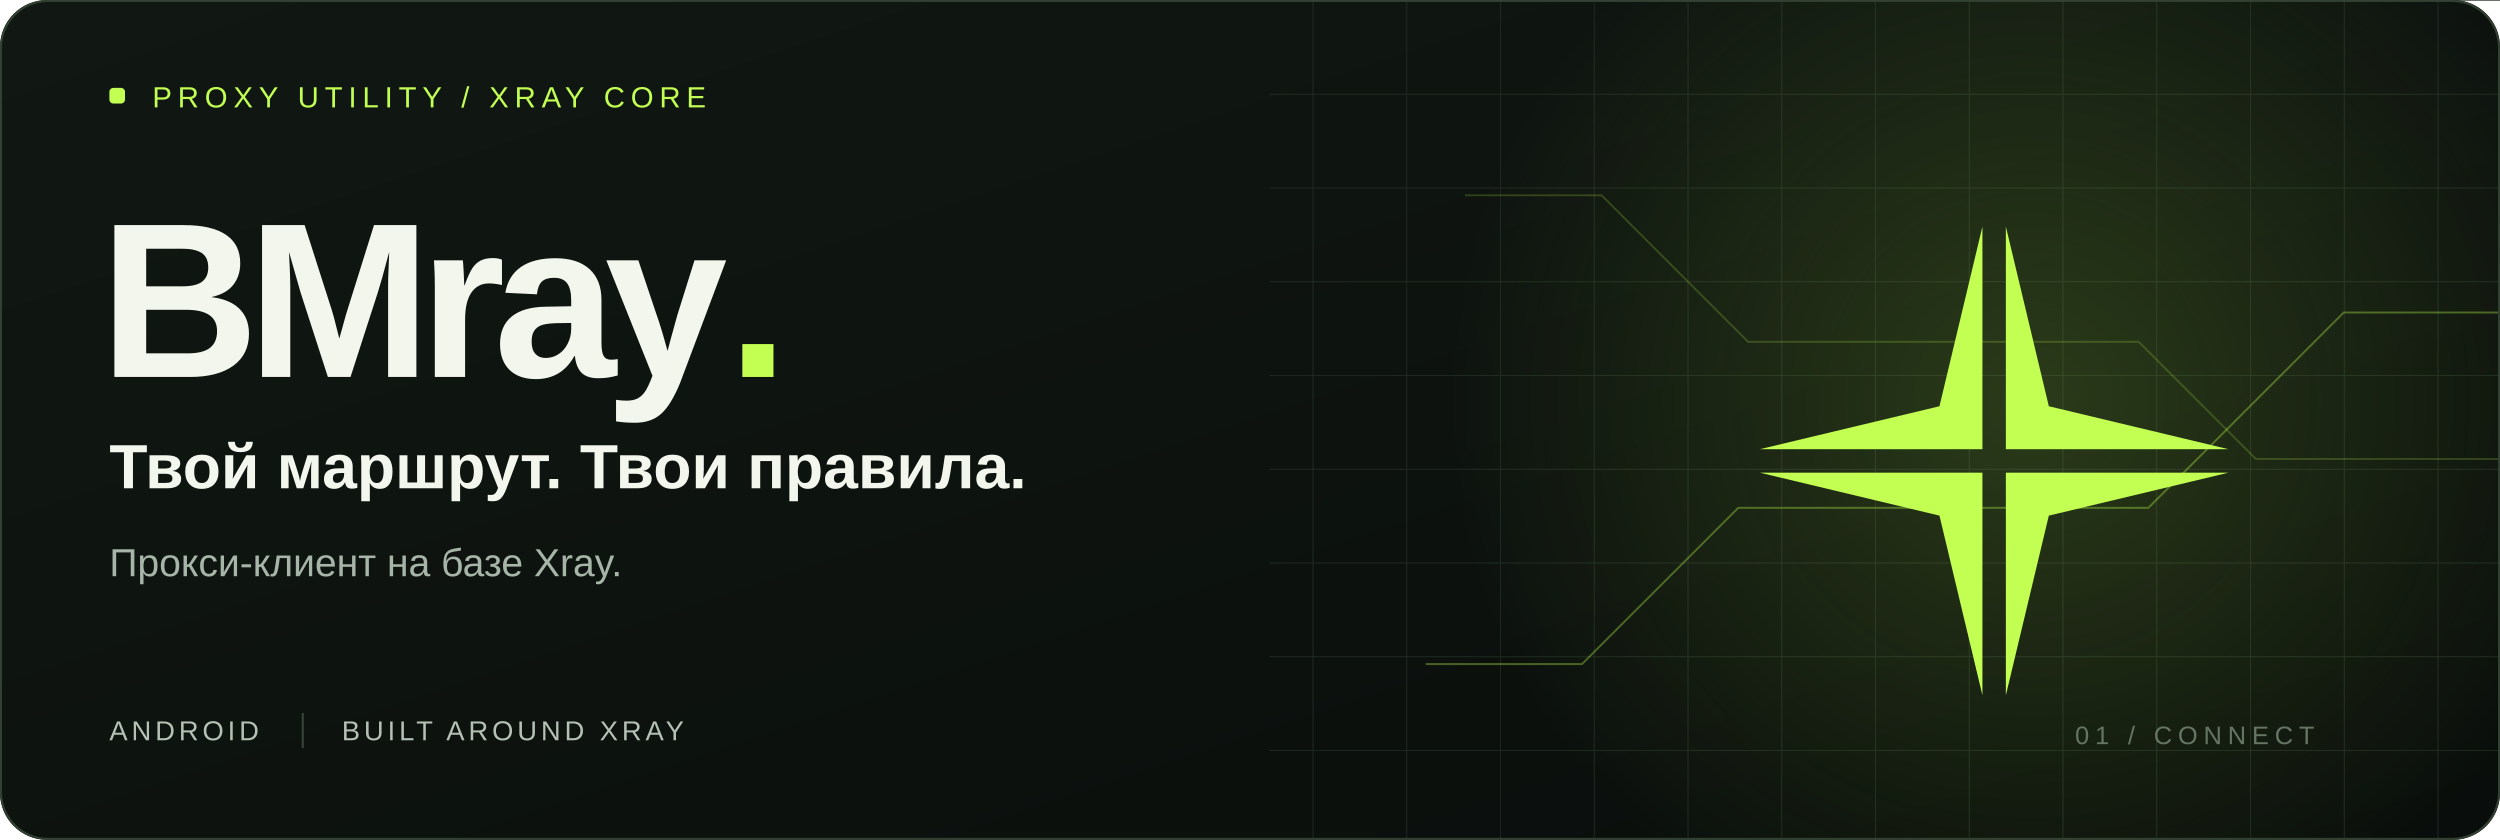
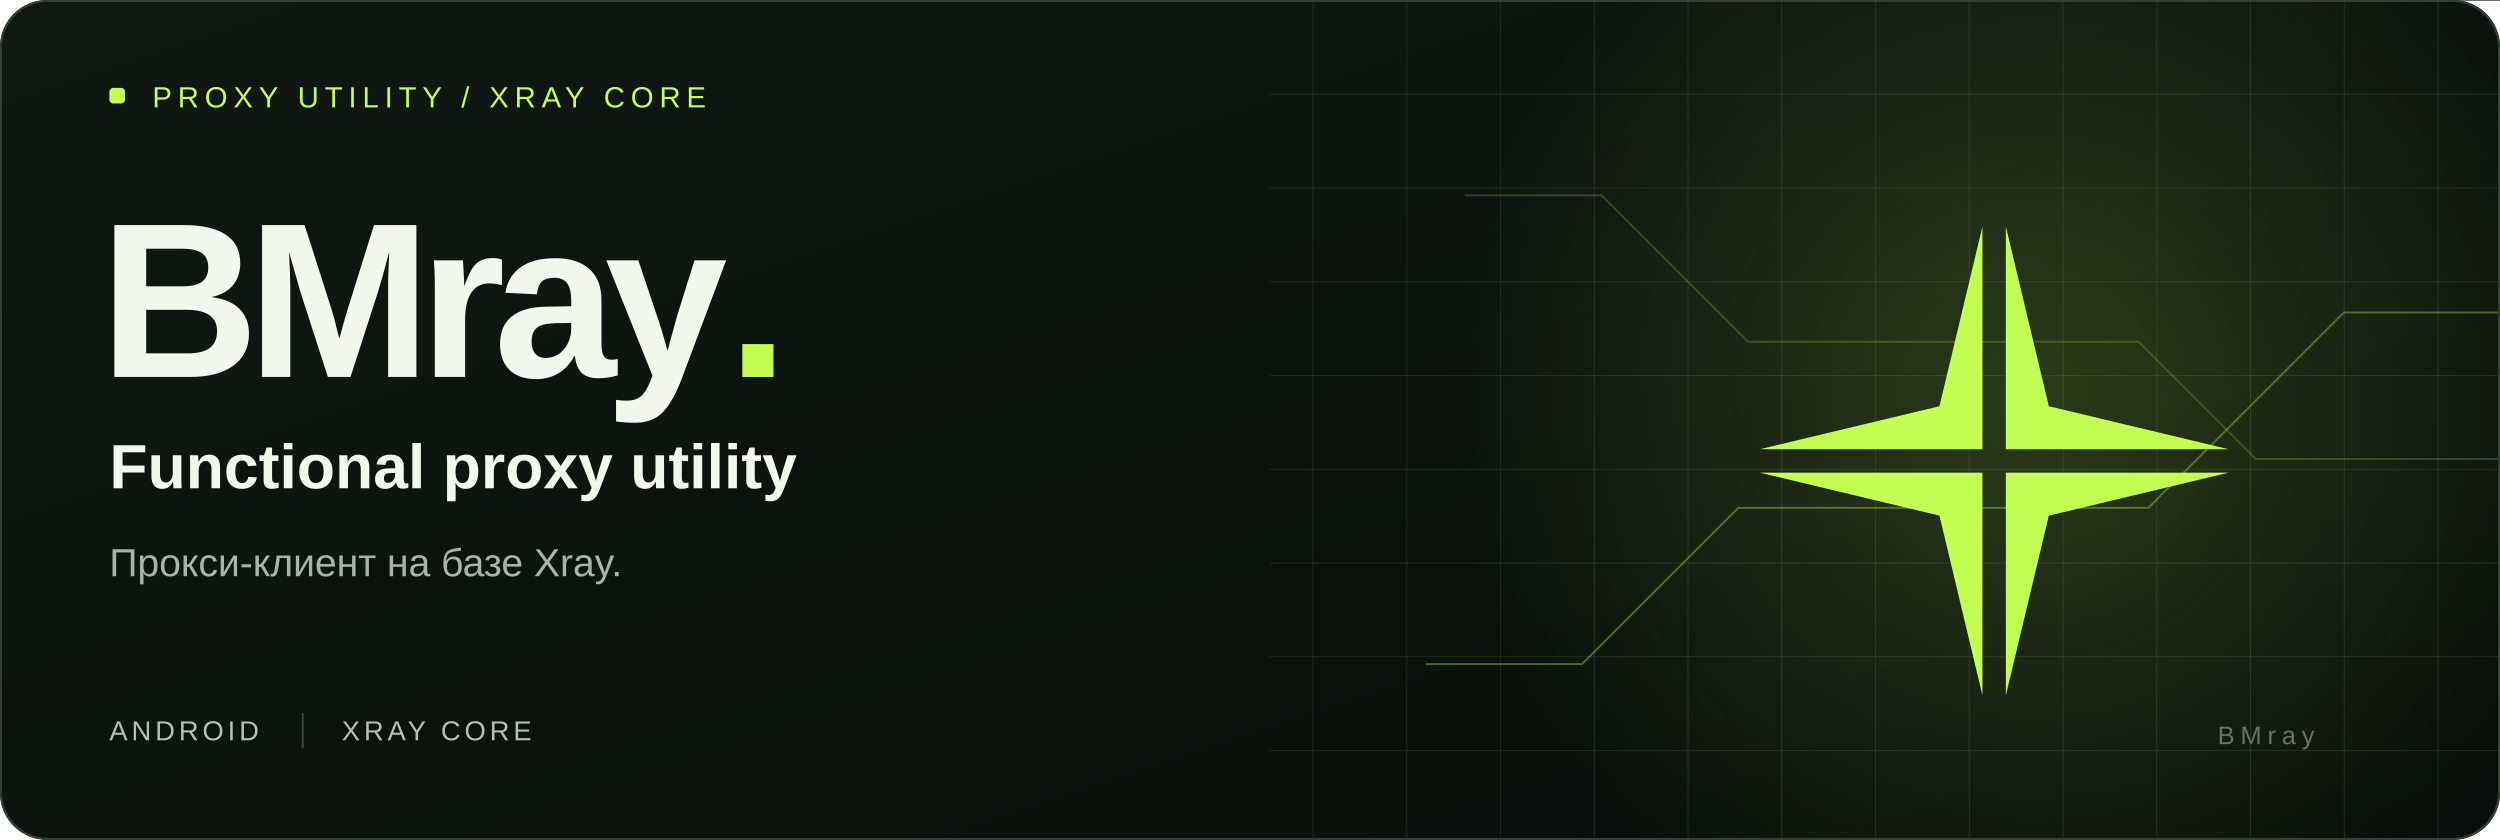
- <svg xmlns="http://www.w3.org/2000/svg" width="1280" height="430" viewBox="0 0 1280 430" role="img" aria-label="BMray — Твой маршрут. Твои правила.">
+ <svg xmlns="http://www.w3.org/2000/svg" width="1280" height="430" viewBox="0 0 1280 430" role="img" aria-label="BMray — Functional proxy utility">
  <defs>
    <linearGradient id="bg" x2="1" y2="1">
      <stop stop-color="#111813" />
      <stop offset="1" stop-color="#090d0b" />
    </linearGradient>
    <pattern id="grid" width="48" height="48" patternUnits="userSpaceOnUse">
      <path d="M48 0H0V48" fill="none" stroke="#243126" stroke-width=".7" />
    </pattern>
    <radialGradient id="glow">
      <stop stop-color="#b8f94c" stop-opacity=".18" />
      <stop offset="1" stop-color="#b8f94c" stop-opacity="0" />
    </radialGradient>
  </defs>
  <rect width="1280" height="430" rx="24" fill="url(#bg)" />
  <rect x="650" width="630" height="430" fill="url(#grid)" />
  <circle cx="1040" cy="205" r="300" fill="url(#glow)" />
  <path d="M730 340h80l80-80h210l100-100h80" stroke="#b8f94c" stroke-opacity=".35" fill="none" />
  <path d="M750 100h70l75 75h200l60 60h125" stroke="#b8f94c" stroke-opacity=".2" fill="none" />
  <g font-family="Arial,Helvetica,sans-serif">
    <rect x="56" y="45" width="8" height="8" rx="2" fill="#c3ff52" />
    <text x="78" y="55" fill="#c3ff52" font-size="15" letter-spacing="3">PROXY UTILITY / XRAY CORE</text>
    <text x="51" y="193" fill="#f2f6ed" font-size="113" font-weight="700" letter-spacing="-6">BMray<tspan fill="#c3ff52">.</tspan>
    </text>
-     <text x="56" y="250" fill="#f2f6ed" font-size="32" font-weight="600">Твой маршрут. Твои правила.</text>
+     <text x="56" y="250" fill="#f2f6ed" font-size="32" font-weight="600">Functional proxy utility</text>
    <text x="56" y="295" fill="#a7b4a8" font-size="20">Прокси-клиент на базе Xray.</text>
    <text x="56" y="379" fill="#b4c1b4" font-size="14" letter-spacing="2">ANDROID</text>
    <path d="M155 365v18" stroke="#39463b" />
-     <text x="175" y="379" fill="#b4c1b4" font-size="14" letter-spacing="2">BUILT AROUND XRAY</text>
-     <text x="1185" y="381" fill="#657563" font-size="13" text-anchor="end" letter-spacing="3">01 / CONNECT</text>
+     <text x="175" y="379" fill="#b4c1b4" font-size="14" letter-spacing="2">XRAY CORE</text>
+     <text x="1185" y="381" fill="#657563" font-size="13" text-anchor="end" letter-spacing="3">BMray</text>
  </g>
  <g transform="translate(805 20) scale(4)" fill="#c3ff52">
    <path d="M52.5 24 47 47 24 52.5H52.5Z M55.5 24 61 47 84 52.5H55.5Z M24 55.5 47 61 52.5 84V55.5Z M55.5 55.5H84L61 61 55.5 84Z" />
  </g>
  <rect x=".5" y=".5" width="1279" height="429" rx="24" fill="none" stroke="#324132" />
</svg>
